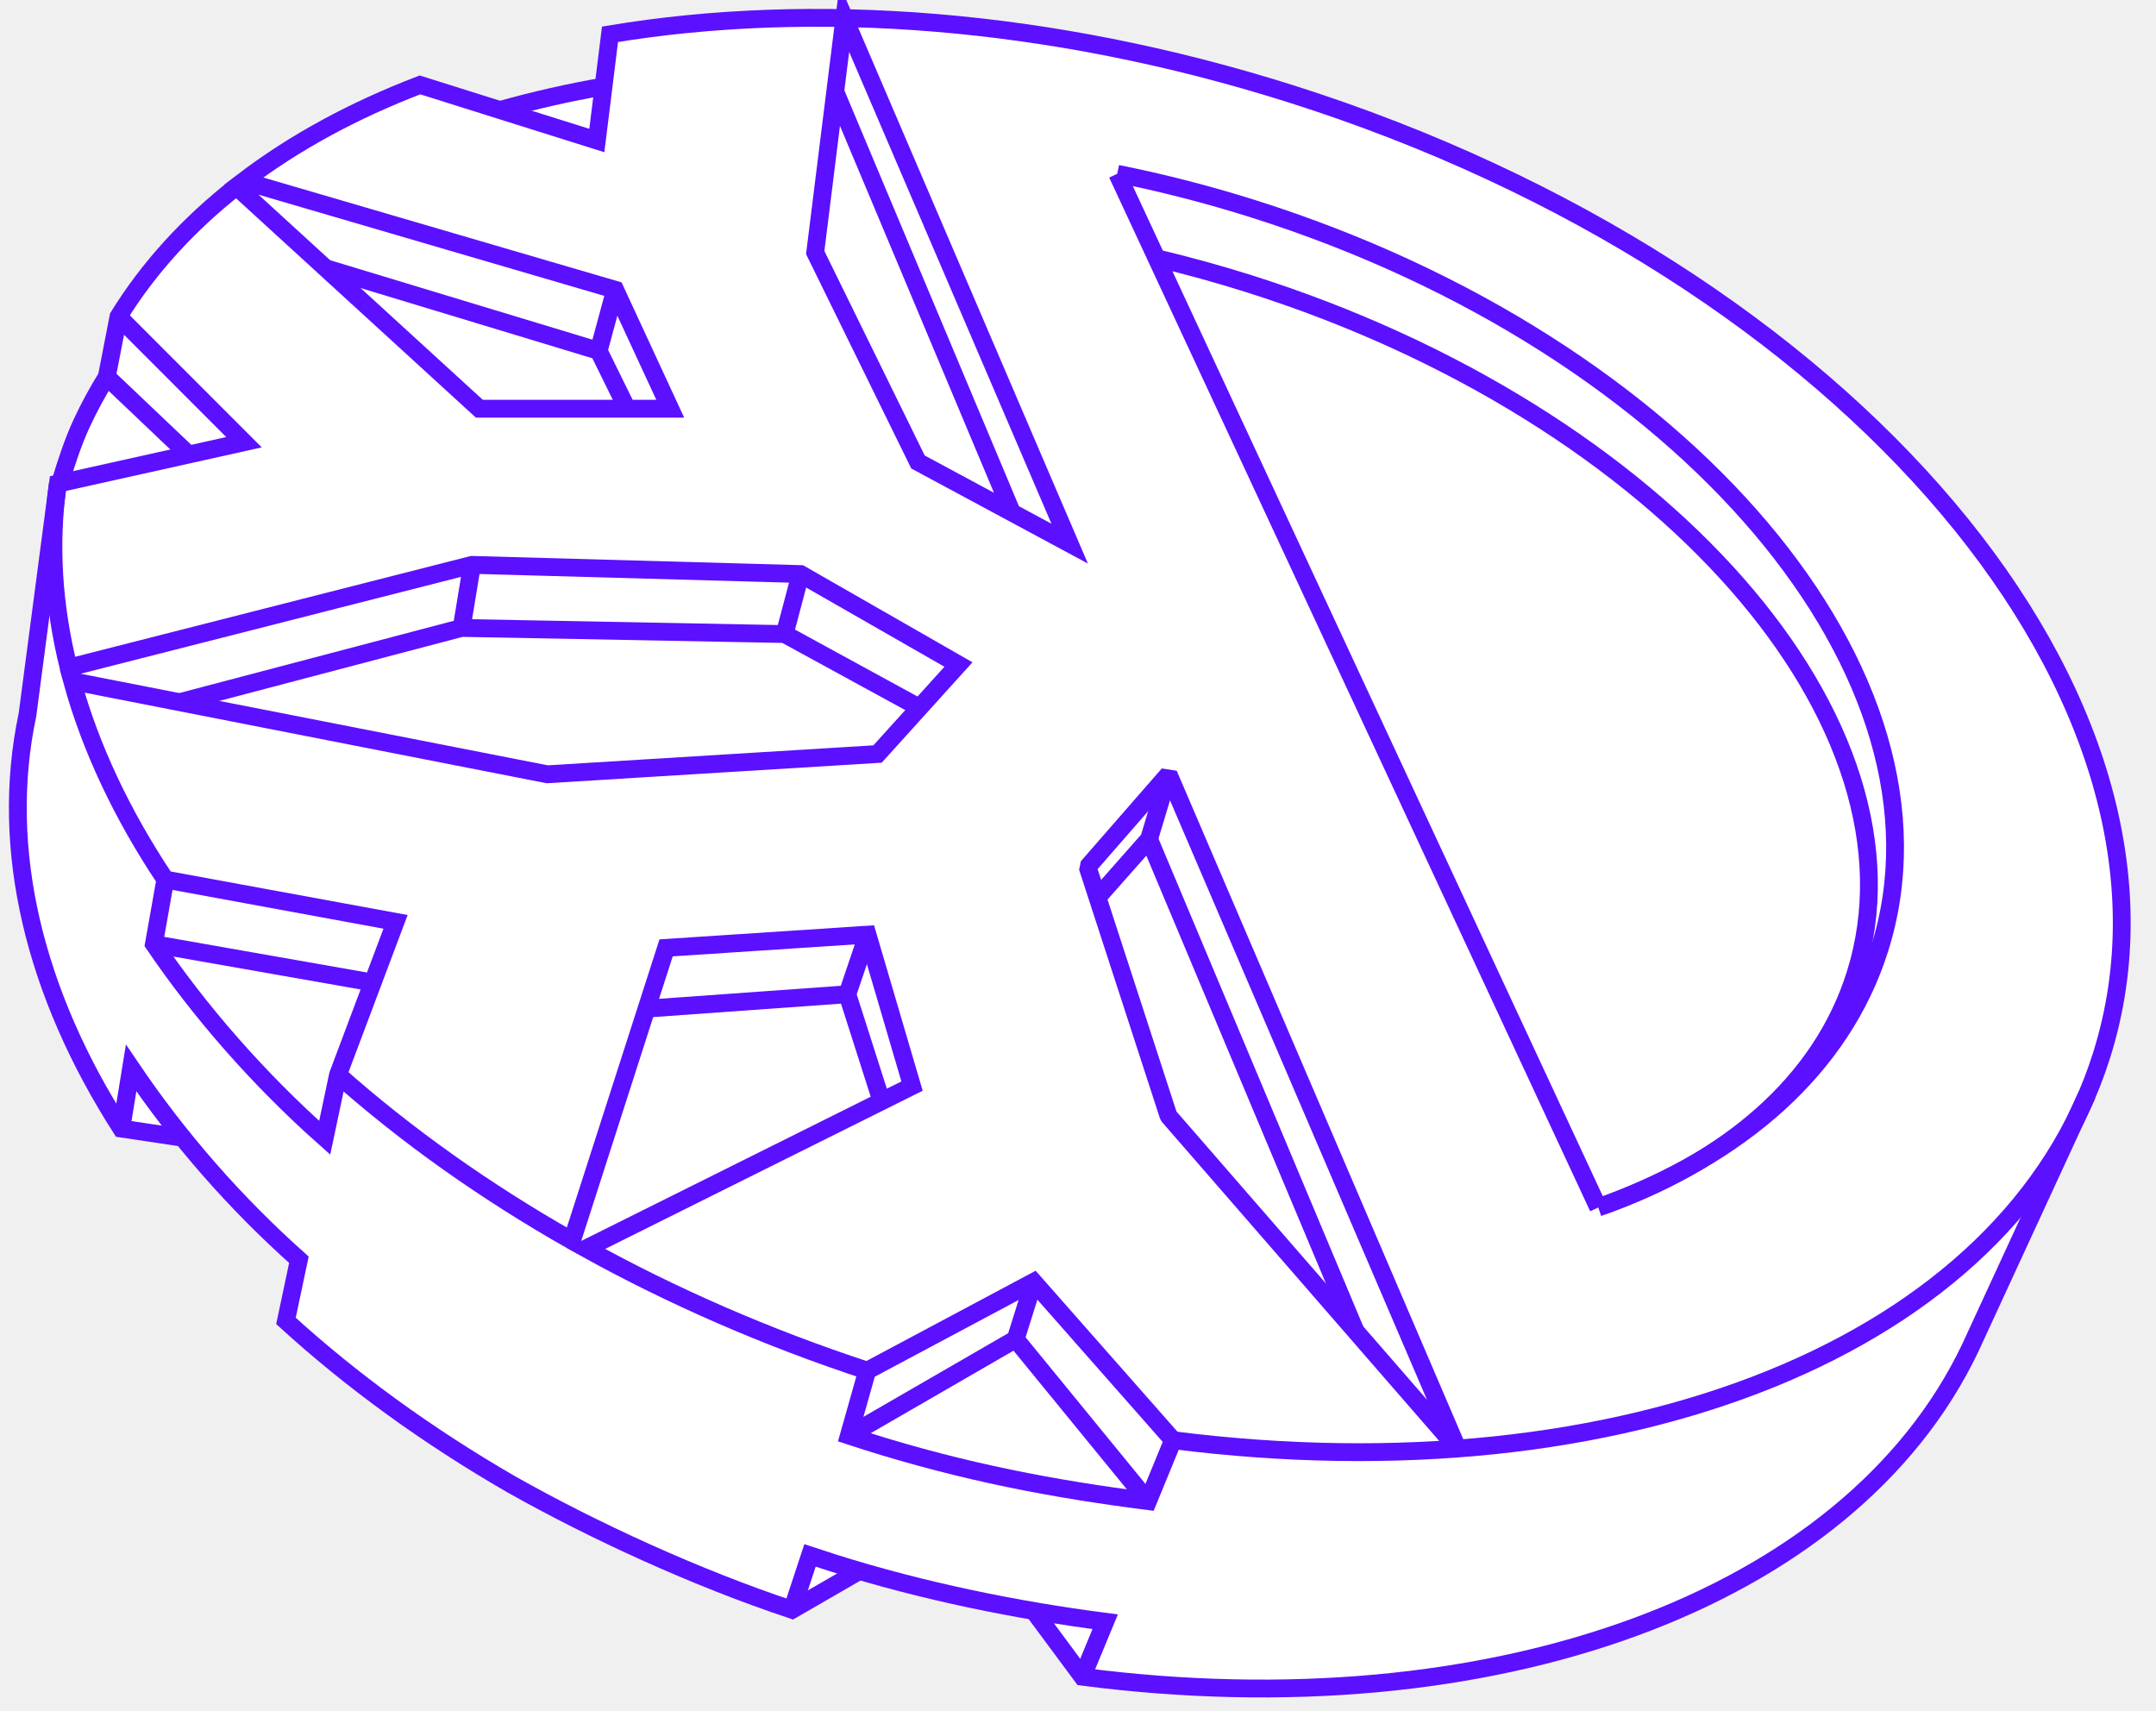
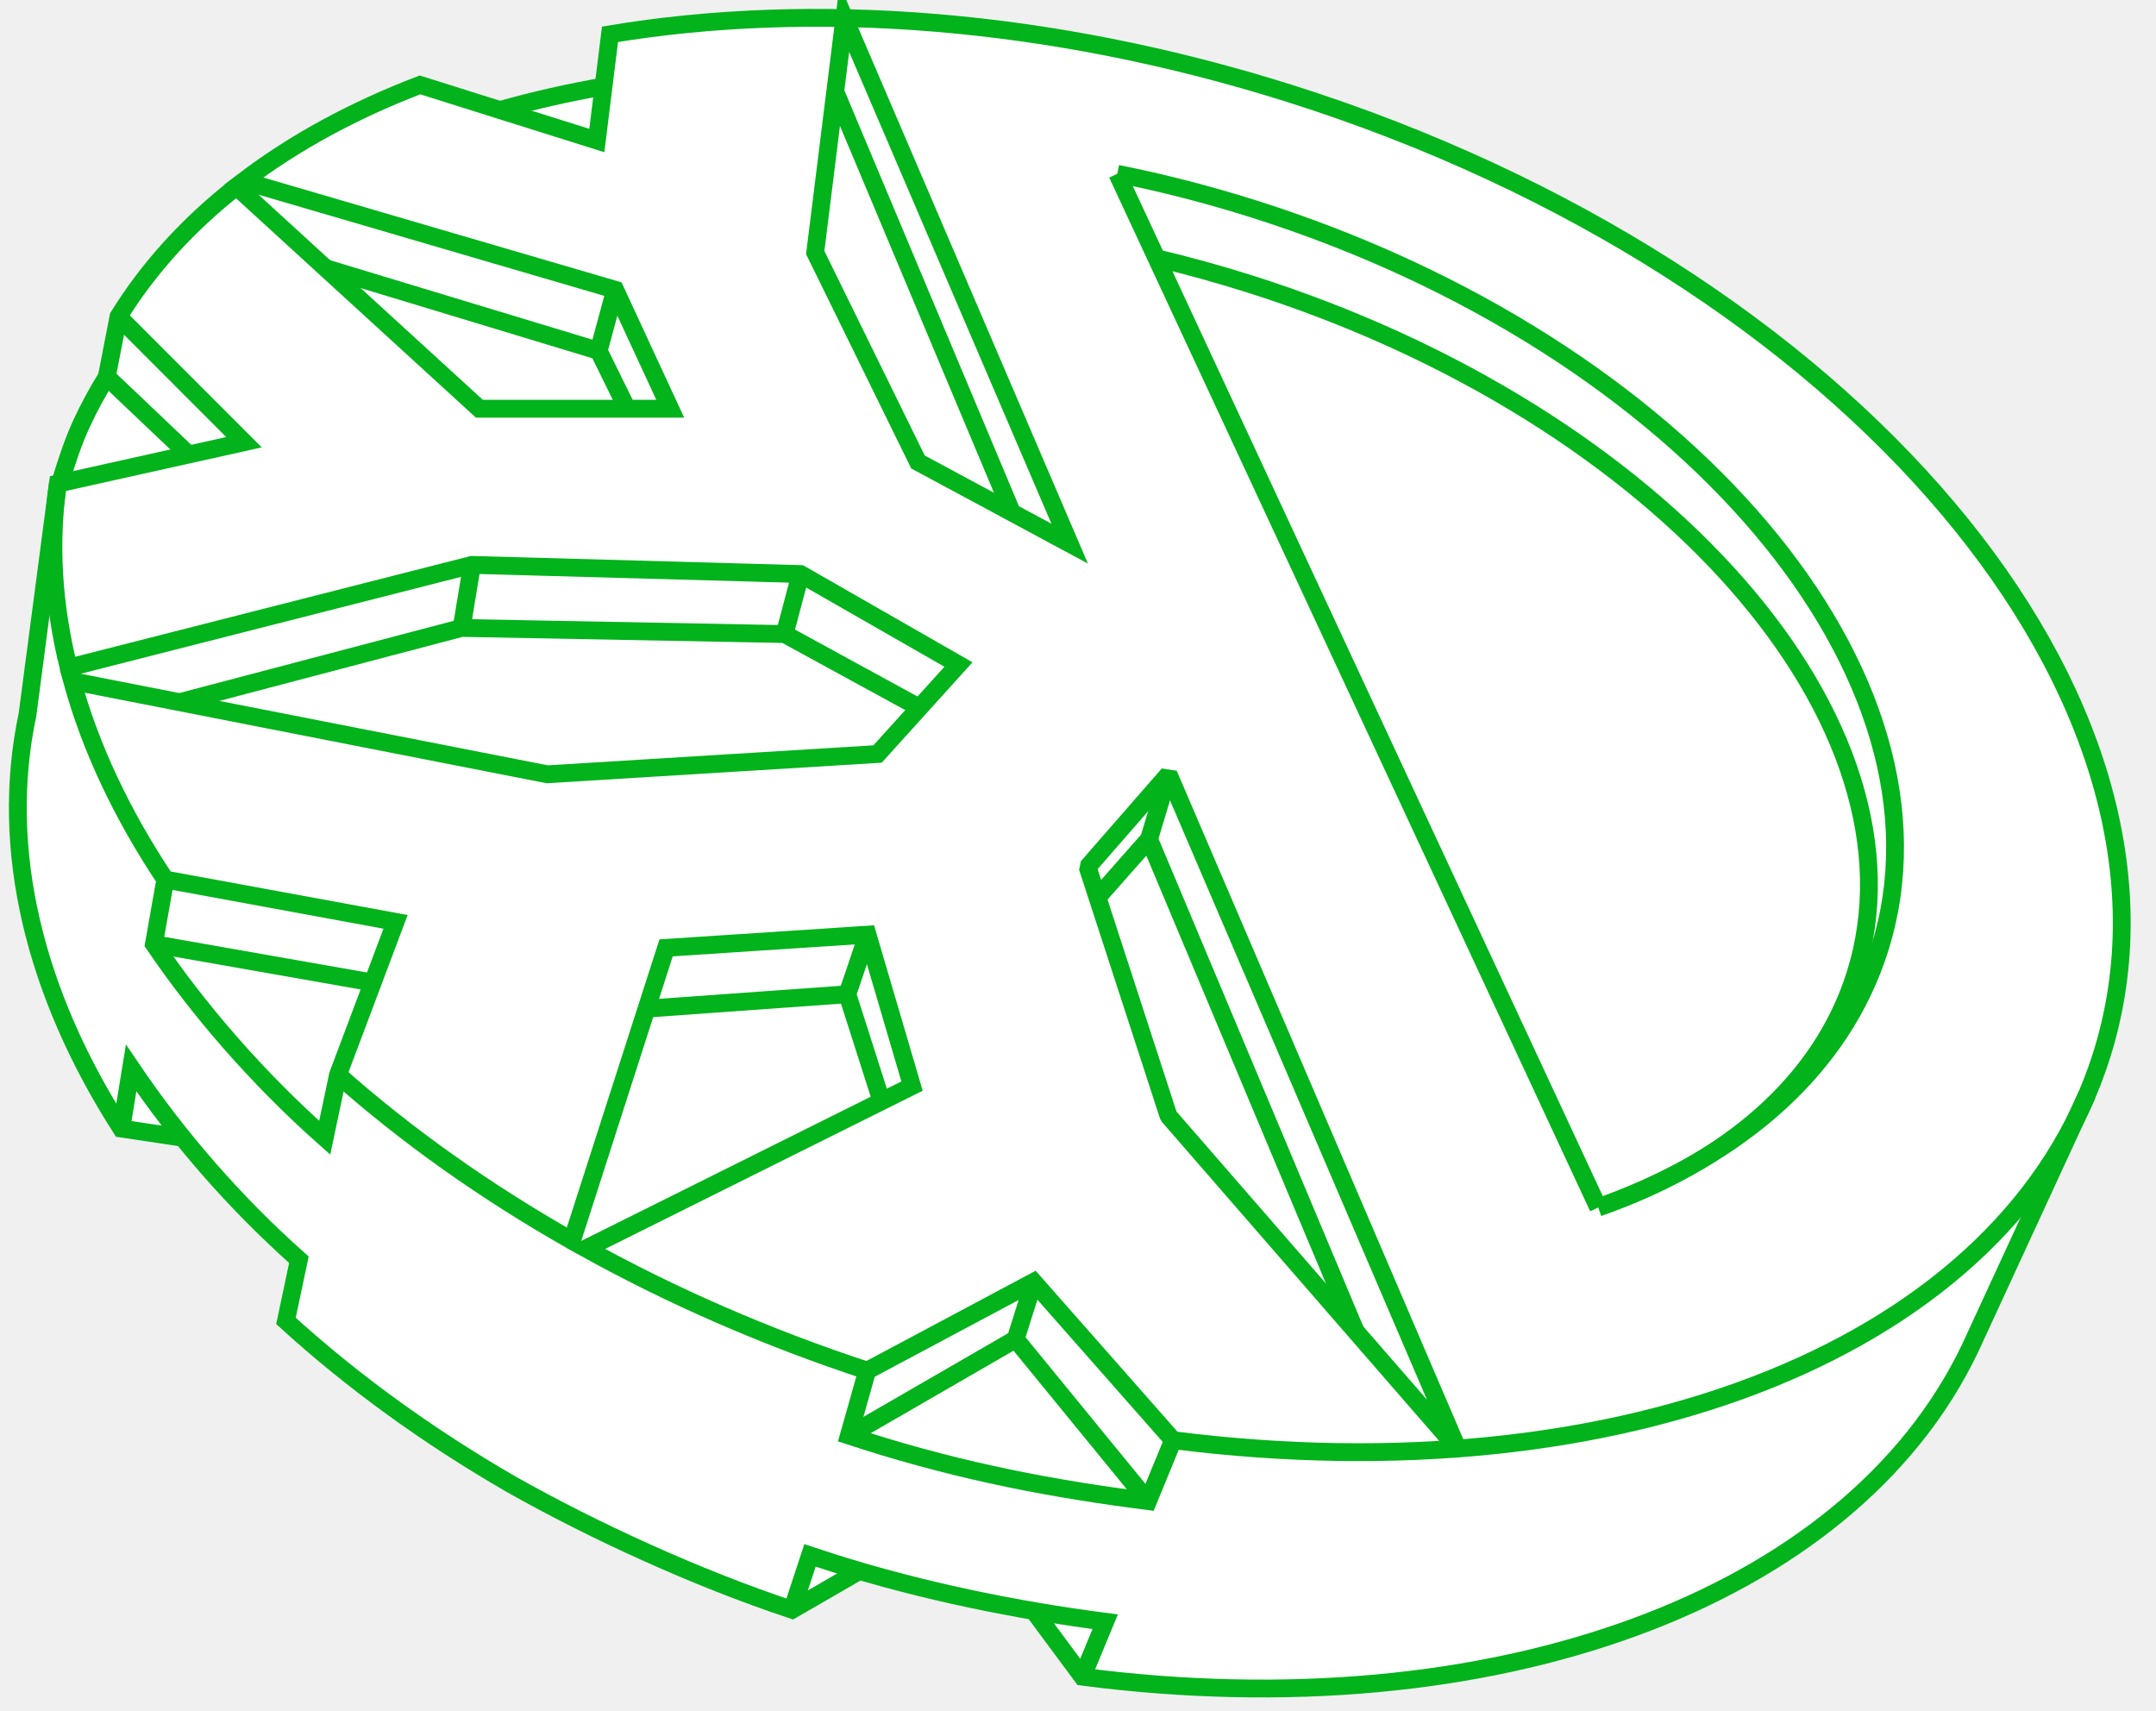
<svg xmlns="http://www.w3.org/2000/svg" height="96" width="121">
  <g fill="none" fill-rule="evenodd">
    <path d="M48.227 88.165l-3.775 2.181c-5.411-1.8-11.138-4.437-15.745-7.036-4.737-2.731-8.99-5.83-12.658-9.177l.726-3.433a56.895 56.895 0 0 1-6.519-6.846l-3.45-.516C1.963 55.78-.064 47.704 1.542 40.107L3.25 27.142l.114.007c.335-1.114.729-2.336 1.226-3.404a24.34 24.34 0 0 1 1.405-2.595l.657-3.38c1.695-2.746 3.931-5.187 6.62-7.298l.402-.312c2.848-2.166 6.182-3.974 9.898-5.395l4.509 1.403a57.863 57.863 0 0 1 5.792-1.322l.363-2.921C45.558.04 58.896.985 72.394 5.249c31.429 9.93 51.823 34.1 45.552 53.982a24.254 24.254 0 0 1-.82 2.219l-6.546 14.192c-6.805 14.288-26.964 21.425-49.832 18.46l-2.734-3.69a88.063 88.063 0 0 1-9.786-2.247" fill="#fff" />
-     <g stroke="#5b10ff">
+     <g stroke="#02b31b">
      <path d="M28.08 6.168a58.43 58.43 0 0 1 5.817-1.319m28.807 4.904a72.8 72.8 0 0 1 7.646 1.97c24.225 7.655 39.957 26.243 35.139 41.52-2.11 6.684-7.8 11.626-15.566 14.431" />
      <path d="M64.908 14.49a73.86 73.86 0 0 1 5.181 1.431c23.233 7.342 38.471 24.703 34.032 38.776-1.916 6.076-7.185 10.545-14.423 13.073M64.487 47.094L76.08 74.71M46.876 5.143l9.917 23.624m5.911-19.013l26.993 58.014M3.363 27.149c.335-1.114.729-2.336 1.226-3.404a24.34 24.34 0 0 1 1.405-2.595M47.389 1.019l-1.637 13.156 5.768 11.753 8.512 4.582z" />
      <path d="M65.581 43.455l-4.543 5.206 4.543 13.97 16.222 18.664z" stroke-linejoin="bevel" />
      <path d="M65.581 43.455l-1.094 3.639m-2.894 3.275l2.894-3.276m-46.25-32.055l15.36 4.653 1.597 3.247m-1.597-3.247l.927-3.428M9.279 49.362c-2.423-3.633-4.196-7.381-5.23-11.135l26.664 5.228 18.538-1.138 4.54-5.022-8.863-5.078-18.438-.515-22.637 5.767c-.862-3.471-1.09-6.942-.604-10.327l10.444-2.324-7.042-7.048m11.572 46.084c-3.775-3.35-7.068-7.157-9.585-10.87l.641-3.622 12.92 2.375-3.228 8.582z" />
      <path d="M5.994 21.15l.657-3.38c1.695-2.746 3.932-5.187 6.62-7.298l13.631 12.466h10.713l-3.09-6.675-20.852-6.103c2.848-2.166 6.182-3.974 9.898-5.395l9.924 3.121.74-5.961C45.557.04 58.895.985 72.393 5.249c31.429 9.93 51.823 34.1 45.552 53.982-5.183 16.434-26.962 24.796-52.11 21.595M10.584 25.51l-4.589-4.36" />
      <path d="M10.076 39.409l15.83-4.168 18.129.344 7.565 4.133m-7.565-4.133l.892-3.367m-18.437-.516l-.583 3.54M8.638 52.984l12.279 2.16m27.754 21.78c-5.663-1.858-10.955-4.179-15.786-6.852l18.3-9.118-2.498-8.5-11.304.743-5.284 16.435c-4.902-2.78-9.312-5.924-13.13-9.312" />
      <path d="M36.286 56.608l11.268-.808 1.919 6.007m-.786-9.353L47.554 55.8M64.43 84.246l1.405-3.42-7.826-8.882-9.338 4.98-1.03 3.643c.335.11.672.22 1.012.327 5.45 1.721 10.5 2.681 15.777 3.352z" />
      <path d="M47.64 80.567l9.359-5.409 7.43 9.089M57 75.159l1.01-3.214m59.116-10.495l-6.547 14.192c-6.804 14.287-26.963 21.425-49.83 18.46l-2.734-3.69" />
      <path d="M44.453 90.346l1.006-3.05c.43.144.863.284 1.298.42 5.053 1.598 10.36 2.665 15.269 3.3l-1.278 3.087" />
      <path d="M6.806 63.338l.553-3.398a57.695 57.695 0 0 0 9.416 10.76l-.726 3.433c3.668 3.346 7.92 6.445 12.657 9.178 4.608 2.598 10.335 5.235 15.747 7.035l3.775-2.18" />
      <path d="M3.248 27.142L1.543 40.107c-1.608 7.597.42 15.673 5.263 23.23l3.45.517" />
    </g>
  </g>
</svg>
